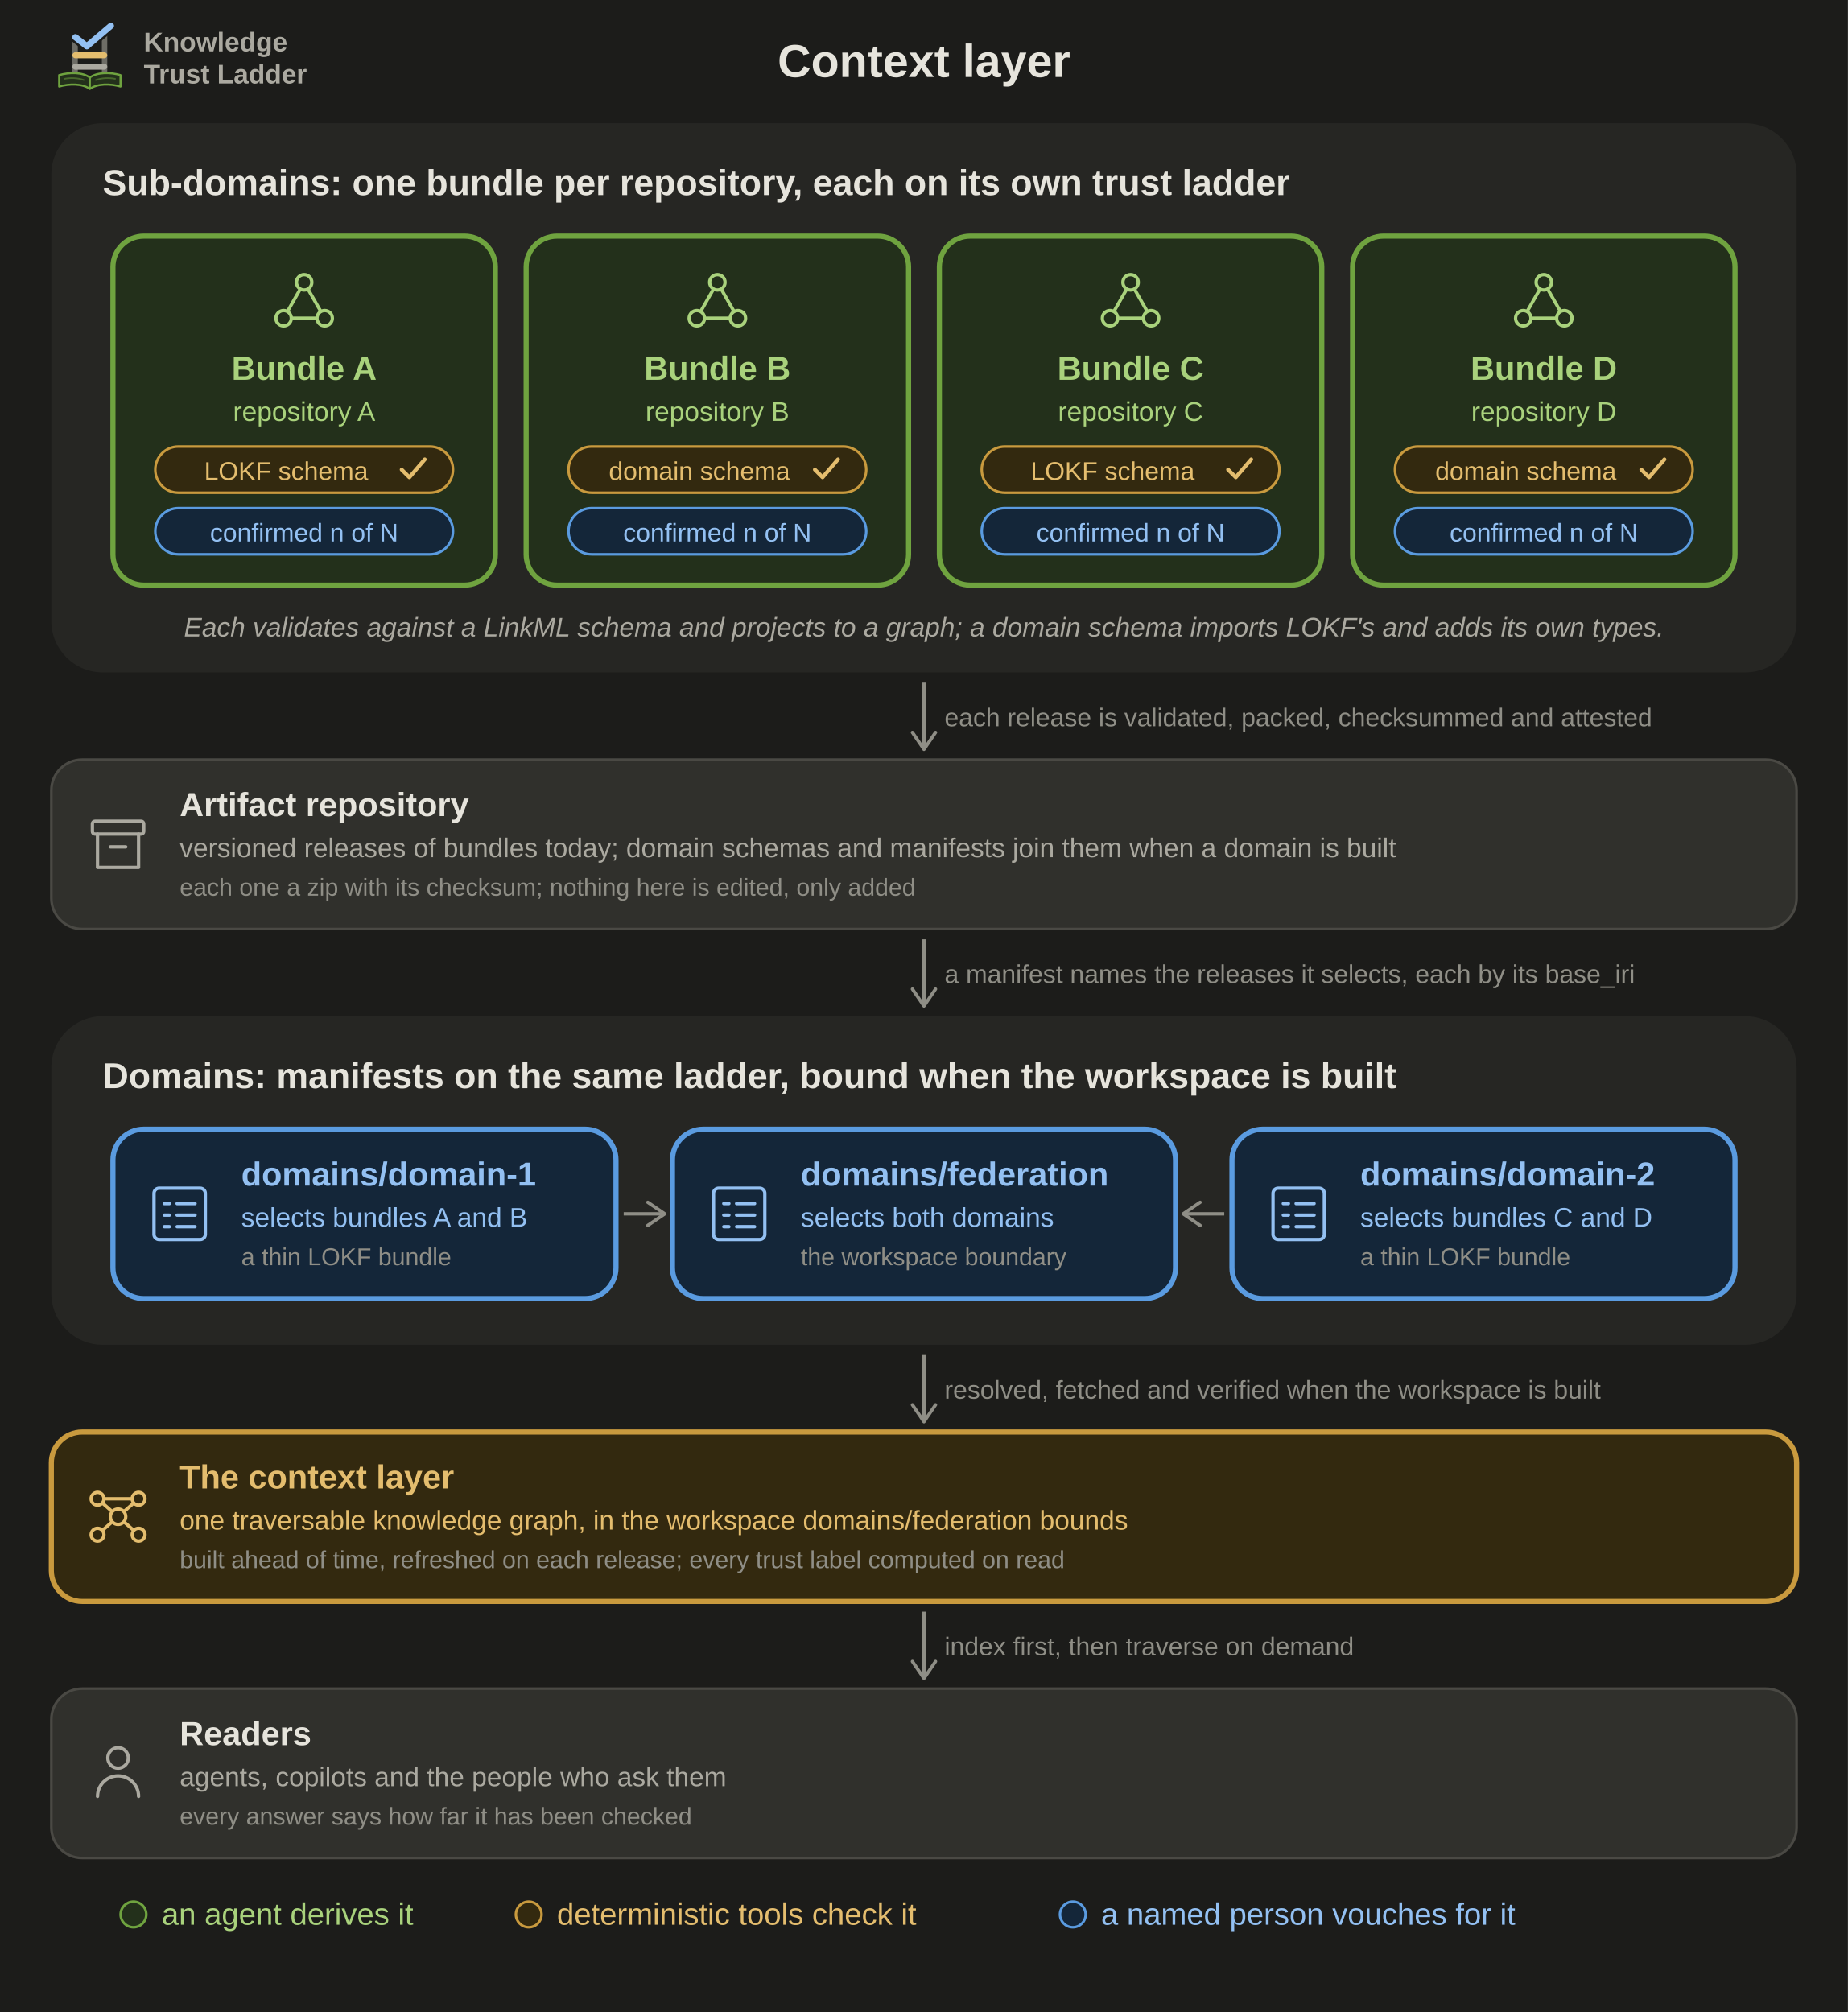
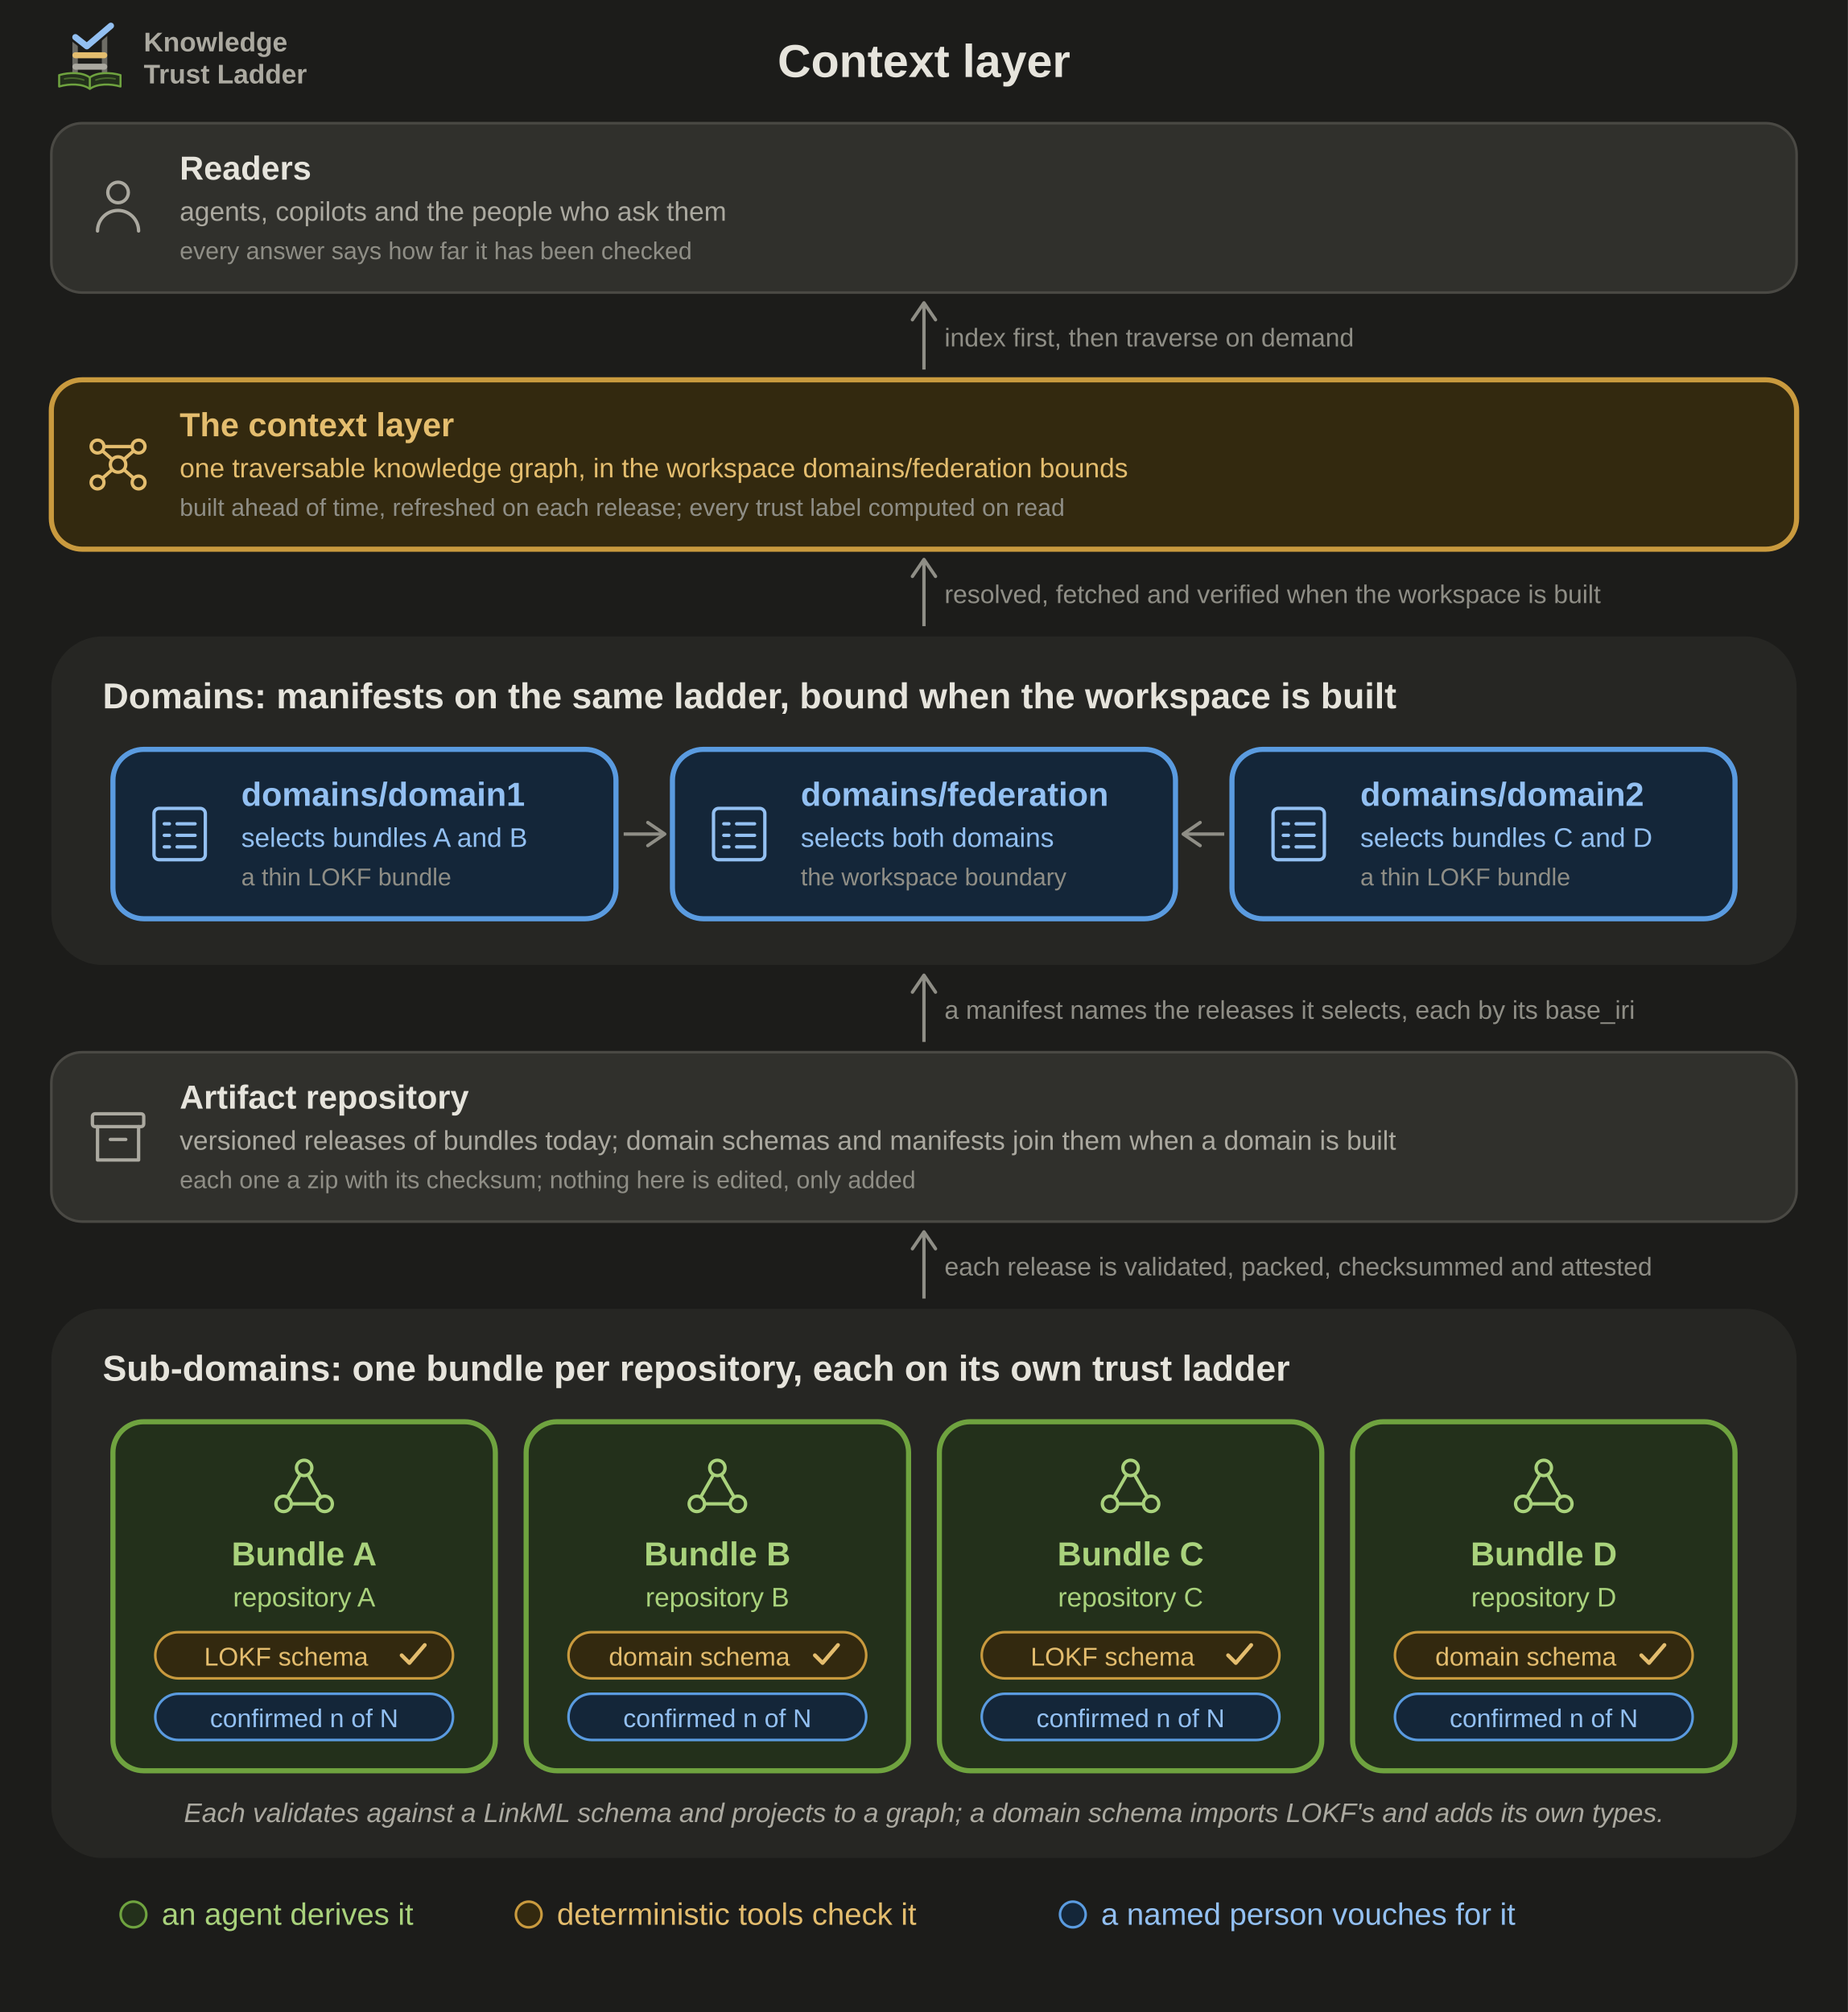
<svg xmlns="http://www.w3.org/2000/svg" width="720" height="784" viewBox="0 0 720 784" role="img" aria-labelledby="t d">
  <rect width="720" height="784" fill="#1C1C1A" />
  <g transform="translate(20,7) scale(0.46875)">
    <rect x="17.5" y="12" width="4.5" height="38" rx="2.25" fill="#6E6D66" />
    <rect x="42" y="12" width="4.5" height="38" rx="2.25" fill="#6E6D66" />
    <rect x="17.5" y="38" width="29" height="5" rx="2.5" fill="#ABA9A0" />
    <rect x="17.5" y="28.5" width="29" height="5" rx="2.5" fill="#E4BD6E" />
    <path d="M20 16 L29.5 23.5 L49.5 6.5" fill="none" stroke="#1C1C1A" stroke-width="9" stroke-linecap="round" stroke-linejoin="round" />
    <path d="M20 16 L29.5 23.5 L49.5 6.5" fill="none" stroke="#93C0F2" stroke-width="5.2" stroke-linecap="round" stroke-linejoin="round" />
    <path d="M32 49.5 C26 45 15 45 6.5 47.5 v9.5 C15 54.5 26 54.5 32 59 C38 54.5 49 54.5 57.5 57 v-9.5 C49 45 38 45 32 49.5 z" fill="#23301B" stroke="#6FA33F" stroke-width="1.7" stroke-linejoin="round" />
    <line x1="32" y1="49.5" x2="32" y2="59" stroke="#6FA33F" stroke-width="1.7" />
    <path d="M11 50.6 C16 49.6 22 49.8 27 51.6 M37 51.6 C42 49.8 48 49.6 53 50.6" fill="none" stroke="#6FA33F" stroke-opacity=".5" stroke-width="1.3" stroke-linecap="round" />
  </g>
  <text x="56" y="20" font-family="Arial, sans-serif" font-size="10.5" font-weight="700" fill="#ABA9A0">Knowledge</text>
  <text x="56" y="32.5" font-family="Arial, sans-serif" font-size="10.5" font-weight="700" fill="#ABA9A0">Trust Ladder</text>
  <text x="360.0" y="30" text-anchor="middle" font-family="Arial, sans-serif" font-size="18" font-weight="700" fill="#E6E4DC">Context layer</text>
-   <rect x="20" y="48" width="680" height="214" rx="20" fill="#262623" />
-   <text x="40" y="76" font-family="Arial, sans-serif" font-size="14" font-weight="700" fill="#E6E4DC">Sub-domains: one bundle per repository, each on its own trust ladder</text>
-   <rect x="44" y="92" width="149" height="136" rx="12" fill="#23301B" stroke="#6FA33F" stroke-width="2" />
-   <g transform="translate(118.5,118)" stroke="#A9D27C" stroke-width="1.3" fill="none" stroke-linecap="round" stroke-linejoin="round">
-     <line x1="-8" y1="6" x2="0" y2="-8" />
-     <line x1="8" y1="6" x2="0" y2="-8" />
-     <line x1="-8" y1="6" x2="8" y2="6" />
-     <circle cx="0" cy="-8" r="3" fill="#23301B" />
-     <circle cx="-8" cy="6" r="3" fill="#23301B" />
-     <circle cx="8" cy="6" r="3" fill="#23301B" />
+   <g transform="translate(0,-610)">
+     <rect x="20" y="658" width="680" height="66" rx="12" fill="#30302C" stroke="#4A4944" stroke-width="1" />
+     <g transform="translate(46,691)" stroke="#ABA9A0" stroke-width="1.3" fill="none" stroke-linecap="round" stroke-linejoin="round">
+       <circle cx="0" cy="-6" r="4" />
+       <path d="M-8 9 a8 8 0 0 1 16 0" />
+     </g>
+     <text x="70" y="680" font-family="Arial, sans-serif" font-size="13" font-weight="700" fill="#E6E4DC">Readers</text>
+     <text x="70" y="696" font-family="Arial, sans-serif" font-size="10.5" fill="#ABA9A0">agents, copilots and the people who ask them</text>
+     <text x="70" y="711" font-family="Arial, sans-serif" font-size="9.5" fill="#8F8E86">every answer says how far it has been checked</text>
  </g>
-   <text x="118.5" y="148" text-anchor="middle" font-family="Arial, sans-serif" font-size="13" font-weight="700" fill="#A9D27C">Bundle A</text>
-   <text x="118.5" y="164" text-anchor="middle" font-family="Arial, sans-serif" font-size="10.5" fill="#A9D27C">repository A</text>
-   <rect x="60.5" y="174" width="116" height="18" rx="9.0" fill="#33290F" stroke="#C99A3E" stroke-width="1" />
-   <text x="111.5" y="187" text-anchor="middle" font-family="Arial, sans-serif" font-size="10" fill="#E4BD6E">LOKF schema</text>
-   <path d="M156.5 183 l3 3 l6 -7" fill="none" stroke="#E4BD6E" stroke-width="1.5" stroke-linecap="round" stroke-linejoin="round" />
-   <rect x="60.5" y="198" width="116" height="18" rx="9.0" fill="#142639" stroke="#5A9BE0" stroke-width="1" />
-   <text x="118.5" y="211" text-anchor="middle" font-family="Arial, sans-serif" font-size="10" fill="#93C0F2">confirmed n of N</text>
-   <rect x="205" y="92" width="149" height="136" rx="12" fill="#23301B" stroke="#6FA33F" stroke-width="2" />
-   <g transform="translate(279.5,118)" stroke="#A9D27C" stroke-width="1.3" fill="none" stroke-linecap="round" stroke-linejoin="round">
-     <line x1="-8" y1="6" x2="0" y2="-8" />
-     <line x1="8" y1="6" x2="0" y2="-8" />
-     <line x1="-8" y1="6" x2="8" y2="6" />
-     <circle cx="0" cy="-8" r="3" fill="#23301B" />
-     <circle cx="-8" cy="6" r="3" fill="#23301B" />
-     <circle cx="8" cy="6" r="3" fill="#23301B" />
+   <line x1="360" y1="144" x2="360" y2="118" stroke="#8F8E86" stroke-width="1.3" />
+   <path d="M355.5 124.6 L360 118 L364.5 124.6" fill="none" stroke="#8F8E86" stroke-width="1.3" stroke-linecap="round" stroke-linejoin="round" />
+   <text x="368" y="135" font-family="Arial, sans-serif" font-size="10" fill="#8F8E86">index first, then traverse on demand</text>
+   <g transform="translate(0,-410)">
+     <rect x="20" y="558" width="680" height="66" rx="12" fill="#33290F" stroke="#C99A3E" stroke-width="2" />
+     <g transform="translate(46,591)" stroke="#E4BD6E" stroke-width="1.3" fill="none" stroke-linecap="round" stroke-linejoin="round">
+       <line x1="-8" y1="-7" x2="8" y2="7" />
+       <line x1="8" y1="-7" x2="-8" y2="7" />
+       <line x1="-8" y1="-7" x2="8" y2="-7" />
+       <circle cx="0" cy="0" r="3" fill="#33290F" />
+       <circle cx="-8" cy="-7" r="2.5" fill="#33290F" />
+       <circle cx="8" cy="-7" r="2.5" fill="#33290F" />
+       <circle cx="-8" cy="7" r="2.5" fill="#33290F" />
+       <circle cx="8" cy="7" r="2.5" fill="#33290F" />
+     </g>
+     <text x="70" y="580" font-family="Arial, sans-serif" font-size="13" font-weight="700" fill="#E4BD6E">The context layer</text>
+     <text x="70" y="596" font-family="Arial, sans-serif" font-size="10.5" fill="#E4BD6E">one traversable knowledge graph, in the workspace domains/federation bounds</text>
+     <text x="70" y="611" font-family="Arial, sans-serif" font-size="9.5" fill="#8F8E86">built ahead of time, refreshed on each release; every trust label computed on read</text>
  </g>
-   <text x="279.5" y="148" text-anchor="middle" font-family="Arial, sans-serif" font-size="13" font-weight="700" fill="#A9D27C">Bundle B</text>
-   <text x="279.5" y="164" text-anchor="middle" font-family="Arial, sans-serif" font-size="10.5" fill="#A9D27C">repository B</text>
-   <rect x="221.5" y="174" width="116" height="18" rx="9.0" fill="#33290F" stroke="#C99A3E" stroke-width="1" />
-   <text x="272.5" y="187" text-anchor="middle" font-family="Arial, sans-serif" font-size="10" fill="#E4BD6E">domain schema</text>
-   <path d="M317.5 183 l3 3 l6 -7" fill="none" stroke="#E4BD6E" stroke-width="1.5" stroke-linecap="round" stroke-linejoin="round" />
-   <rect x="221.5" y="198" width="116" height="18" rx="9.0" fill="#142639" stroke="#5A9BE0" stroke-width="1" />
-   <text x="279.5" y="211" text-anchor="middle" font-family="Arial, sans-serif" font-size="10" fill="#93C0F2">confirmed n of N</text>
-   <rect x="366" y="92" width="149" height="136" rx="12" fill="#23301B" stroke="#6FA33F" stroke-width="2" />
-   <g transform="translate(440.5,118)" stroke="#A9D27C" stroke-width="1.3" fill="none" stroke-linecap="round" stroke-linejoin="round">
-     <line x1="-8" y1="6" x2="0" y2="-8" />
-     <line x1="8" y1="6" x2="0" y2="-8" />
-     <line x1="-8" y1="6" x2="8" y2="6" />
-     <circle cx="0" cy="-8" r="3" fill="#23301B" />
-     <circle cx="-8" cy="6" r="3" fill="#23301B" />
-     <circle cx="8" cy="6" r="3" fill="#23301B" />
+   <line x1="360" y1="244" x2="360" y2="218" stroke="#8F8E86" stroke-width="1.3" />
+   <path d="M355.5 224.6 L360 218 L364.5 224.6" fill="none" stroke="#8F8E86" stroke-width="1.3" stroke-linecap="round" stroke-linejoin="round" />
+   <text x="368" y="235" font-family="Arial, sans-serif" font-size="10" fill="#8F8E86">resolved, fetched and verified when the workspace is built</text>
+   <g transform="translate(0,-148)">
+     <rect x="20" y="396" width="680" height="128" rx="20" fill="#262623" />
+     <text x="40" y="424" font-family="Arial, sans-serif" font-size="14" font-weight="700" fill="#E6E4DC">Domains: manifests on the same ladder, bound when the workspace is built</text>
+     <rect x="44" y="440" width="196" height="66" rx="12" fill="#142639" stroke="#5A9BE0" stroke-width="2" />
+     <g transform="translate(70,473)" stroke="#93C0F2" stroke-width="1.3" fill="none" stroke-linecap="round" stroke-linejoin="round">
+       <rect x="-10" y="-10" width="20" height="20" rx="2" />
+       <line x1="-6" y1="-4" x2="-4" y2="-4" />
+       <line x1="-1" y1="-4" x2="6" y2="-4" />
+       <line x1="-6" y1="0.5" x2="-4" y2="0.5" />
+       <line x1="-1" y1="0.5" x2="6" y2="0.5" />
+       <line x1="-6" y1="5" x2="-4" y2="5" />
+       <line x1="-1" y1="5" x2="6" y2="5" />
+     </g>
+     <text x="94" y="462" font-family="Arial, sans-serif" font-size="13" font-weight="700" fill="#93C0F2">domains/domain1</text>
+     <text x="94" y="478" font-family="Arial, sans-serif" font-size="10.5" fill="#93C0F2">selects bundles A and B</text>
+     <text x="94" y="493" font-family="Arial, sans-serif" font-size="9.5" fill="#8F8E86">a thin LOKF bundle</text>
+     <rect x="262" y="440" width="196" height="66" rx="12" fill="#142639" stroke="#5A9BE0" stroke-width="2" />
+     <g transform="translate(288,473)" stroke="#93C0F2" stroke-width="1.3" fill="none" stroke-linecap="round" stroke-linejoin="round">
+       <rect x="-10" y="-10" width="20" height="20" rx="2" />
+       <line x1="-6" y1="-4" x2="-4" y2="-4" />
+       <line x1="-1" y1="-4" x2="6" y2="-4" />
+       <line x1="-6" y1="0.5" x2="-4" y2="0.5" />
+       <line x1="-1" y1="0.5" x2="6" y2="0.5" />
+       <line x1="-6" y1="5" x2="-4" y2="5" />
+       <line x1="-1" y1="5" x2="6" y2="5" />
+     </g>
+     <text x="312" y="462" font-family="Arial, sans-serif" font-size="13" font-weight="700" fill="#93C0F2">domains/federation</text>
+     <text x="312" y="478" font-family="Arial, sans-serif" font-size="10.5" fill="#93C0F2">selects both domains</text>
+     <text x="312" y="493" font-family="Arial, sans-serif" font-size="9.5" fill="#8F8E86">the workspace boundary</text>
+     <rect x="480" y="440" width="196" height="66" rx="12" fill="#142639" stroke="#5A9BE0" stroke-width="2" />
+     <g transform="translate(506,473)" stroke="#93C0F2" stroke-width="1.3" fill="none" stroke-linecap="round" stroke-linejoin="round">
+       <rect x="-10" y="-10" width="20" height="20" rx="2" />
+       <line x1="-6" y1="-4" x2="-4" y2="-4" />
+       <line x1="-1" y1="-4" x2="6" y2="-4" />
+       <line x1="-6" y1="0.5" x2="-4" y2="0.5" />
+       <line x1="-1" y1="0.5" x2="6" y2="0.5" />
+       <line x1="-6" y1="5" x2="-4" y2="5" />
+       <line x1="-1" y1="5" x2="6" y2="5" />
+     </g>
+     <text x="530" y="462" font-family="Arial, sans-serif" font-size="13" font-weight="700" fill="#93C0F2">domains/domain2</text>
+     <text x="530" y="478" font-family="Arial, sans-serif" font-size="10.5" fill="#93C0F2">selects bundles C and D</text>
+     <text x="530" y="493" font-family="Arial, sans-serif" font-size="9.5" fill="#8F8E86">a thin LOKF bundle</text>
+     <line x1="243" y1="473" x2="259" y2="473" stroke="#8F8E86" stroke-width="1.3" />
+     <path d="M252.4 477.5 L259 473 L252.4 468.5" fill="none" stroke="#8F8E86" stroke-width="1.3" stroke-linecap="round" stroke-linejoin="round" />
+     <line x1="477" y1="473" x2="461" y2="473" stroke="#8F8E86" stroke-width="1.3" />
+     <path d="M467.6 477.5 L461 473 L467.6 468.5" fill="none" stroke="#8F8E86" stroke-width="1.3" stroke-linecap="round" stroke-linejoin="round" />
  </g>
-   <text x="440.5" y="148" text-anchor="middle" font-family="Arial, sans-serif" font-size="13" font-weight="700" fill="#A9D27C">Bundle C</text>
-   <text x="440.5" y="164" text-anchor="middle" font-family="Arial, sans-serif" font-size="10.5" fill="#A9D27C">repository C</text>
-   <rect x="382.5" y="174" width="116" height="18" rx="9.0" fill="#33290F" stroke="#C99A3E" stroke-width="1" />
-   <text x="433.5" y="187" text-anchor="middle" font-family="Arial, sans-serif" font-size="10" fill="#E4BD6E">LOKF schema</text>
-   <path d="M478.5 183 l3 3 l6 -7" fill="none" stroke="#E4BD6E" stroke-width="1.5" stroke-linecap="round" stroke-linejoin="round" />
-   <rect x="382.5" y="198" width="116" height="18" rx="9.0" fill="#142639" stroke="#5A9BE0" stroke-width="1" />
-   <text x="440.5" y="211" text-anchor="middle" font-family="Arial, sans-serif" font-size="10" fill="#93C0F2">confirmed n of N</text>
-   <rect x="527" y="92" width="149" height="136" rx="12" fill="#23301B" stroke="#6FA33F" stroke-width="2" />
-   <g transform="translate(601.5,118)" stroke="#A9D27C" stroke-width="1.3" fill="none" stroke-linecap="round" stroke-linejoin="round">
-     <line x1="-8" y1="6" x2="0" y2="-8" />
-     <line x1="8" y1="6" x2="0" y2="-8" />
-     <line x1="-8" y1="6" x2="8" y2="6" />
-     <circle cx="0" cy="-8" r="3" fill="#23301B" />
-     <circle cx="-8" cy="6" r="3" fill="#23301B" />
-     <circle cx="8" cy="6" r="3" fill="#23301B" />
+   <line x1="360" y1="406" x2="360" y2="380" stroke="#8F8E86" stroke-width="1.3" />
+   <path d="M355.5 386.6 L360 380 L364.5 386.6" fill="none" stroke="#8F8E86" stroke-width="1.3" stroke-linecap="round" stroke-linejoin="round" />
+   <text x="368" y="397" font-family="Arial, sans-serif" font-size="10" fill="#8F8E86">a manifest names the releases it selects, each by its base_iri</text>
+   <g transform="translate(0,114)">
+     <rect x="20" y="296" width="680" height="66" rx="12" fill="#30302C" stroke="#4A4944" stroke-width="1" />
+     <g transform="translate(46,329)" stroke="#ABA9A0" stroke-width="1.3" fill="none" stroke-linecap="round" stroke-linejoin="round">
+       <rect x="-10" y="-9" width="20" height="5" rx="1" />
+       <path d="M-8 -4 V9 H8 V-4" />
+       <line x1="-3" y1="1" x2="3" y2="1" />
+     </g>
+     <text x="70" y="318" font-family="Arial, sans-serif" font-size="13" font-weight="700" fill="#E6E4DC">Artifact repository</text>
+     <text x="70" y="334" font-family="Arial, sans-serif" font-size="10.5" fill="#ABA9A0">versioned releases of bundles today; domain schemas and manifests join them when a domain is built</text>
+     <text x="70" y="349" font-family="Arial, sans-serif" font-size="9.5" fill="#8F8E86">each one a zip with its checksum; nothing here is edited, only added</text>
  </g>
-   <text x="601.5" y="148" text-anchor="middle" font-family="Arial, sans-serif" font-size="13" font-weight="700" fill="#A9D27C">Bundle D</text>
-   <text x="601.5" y="164" text-anchor="middle" font-family="Arial, sans-serif" font-size="10.5" fill="#A9D27C">repository D</text>
-   <rect x="543.5" y="174" width="116" height="18" rx="9.0" fill="#33290F" stroke="#C99A3E" stroke-width="1" />
-   <text x="594.5" y="187" text-anchor="middle" font-family="Arial, sans-serif" font-size="10" fill="#E4BD6E">domain schema</text>
-   <path d="M639.5 183 l3 3 l6 -7" fill="none" stroke="#E4BD6E" stroke-width="1.5" stroke-linecap="round" stroke-linejoin="round" />
-   <rect x="543.5" y="198" width="116" height="18" rx="9.0" fill="#142639" stroke="#5A9BE0" stroke-width="1" />
-   <text x="601.5" y="211" text-anchor="middle" font-family="Arial, sans-serif" font-size="10" fill="#93C0F2">confirmed n of N</text>
-   <text x="360" y="248" text-anchor="middle" font-family="Arial, sans-serif" font-size="10.5" font-style="italic" fill="#ABA9A0">Each validates against a LinkML schema and projects to a graph; a domain schema imports LOKF's and adds its own types.</text>
-   <line x1="360" y1="266" x2="360" y2="292" stroke="#8F8E86" stroke-width="1.3" />
-   <path d="M355.5 285.4 L360 292 L364.5 285.4" fill="none" stroke="#8F8E86" stroke-width="1.3" stroke-linecap="round" stroke-linejoin="round" />
-   <text x="368" y="283" font-family="Arial, sans-serif" font-size="10" fill="#8F8E86">each release is validated, packed, checksummed and attested</text>
-   <rect x="20" y="296" width="680" height="66" rx="12" fill="#30302C" stroke="#4A4944" stroke-width="1" />
-   <g transform="translate(46,329)" stroke="#ABA9A0" stroke-width="1.3" fill="none" stroke-linecap="round" stroke-linejoin="round">
-     <rect x="-10" y="-9" width="20" height="5" rx="1" />
-     <path d="M-8 -4 V9 H8 V-4" />
-     <line x1="-3" y1="1" x2="3" y2="1" />
+   <line x1="360" y1="506" x2="360" y2="480" stroke="#8F8E86" stroke-width="1.3" />
+   <path d="M355.5 486.6 L360 480 L364.5 486.6" fill="none" stroke="#8F8E86" stroke-width="1.3" stroke-linecap="round" stroke-linejoin="round" />
+   <text x="368" y="497" font-family="Arial, sans-serif" font-size="10" fill="#8F8E86">each release is validated, packed, checksummed and attested</text>
+   <g transform="translate(0,462)">
+     <rect x="20" y="48" width="680" height="214" rx="20" fill="#262623" />
+     <text x="40" y="76" font-family="Arial, sans-serif" font-size="14" font-weight="700" fill="#E6E4DC">Sub-domains: one bundle per repository, each on its own trust ladder</text>
+     <rect x="44" y="92" width="149" height="136" rx="12" fill="#23301B" stroke="#6FA33F" stroke-width="2" />
+     <g transform="translate(118.5,118)" stroke="#A9D27C" stroke-width="1.3" fill="none" stroke-linecap="round" stroke-linejoin="round">
+       <line x1="-8" y1="6" x2="0" y2="-8" />
+       <line x1="8" y1="6" x2="0" y2="-8" />
+       <line x1="-8" y1="6" x2="8" y2="6" />
+       <circle cx="0" cy="-8" r="3" fill="#23301B" />
+       <circle cx="-8" cy="6" r="3" fill="#23301B" />
+       <circle cx="8" cy="6" r="3" fill="#23301B" />
+     </g>
+     <text x="118.5" y="148" text-anchor="middle" font-family="Arial, sans-serif" font-size="13" font-weight="700" fill="#A9D27C">Bundle A</text>
+     <text x="118.5" y="164" text-anchor="middle" font-family="Arial, sans-serif" font-size="10.5" fill="#A9D27C">repository A</text>
+     <rect x="60.5" y="174" width="116" height="18" rx="9.0" fill="#33290F" stroke="#C99A3E" stroke-width="1" />
+     <text x="111.5" y="187" text-anchor="middle" font-family="Arial, sans-serif" font-size="10" fill="#E4BD6E">LOKF schema</text>
+     <path d="M156.5 183 l3 3 l6 -7" fill="none" stroke="#E4BD6E" stroke-width="1.5" stroke-linecap="round" stroke-linejoin="round" />
+     <rect x="60.5" y="198" width="116" height="18" rx="9.0" fill="#142639" stroke="#5A9BE0" stroke-width="1" />
+     <text x="118.5" y="211" text-anchor="middle" font-family="Arial, sans-serif" font-size="10" fill="#93C0F2">confirmed n of N</text>
+     <rect x="205" y="92" width="149" height="136" rx="12" fill="#23301B" stroke="#6FA33F" stroke-width="2" />
+     <g transform="translate(279.5,118)" stroke="#A9D27C" stroke-width="1.3" fill="none" stroke-linecap="round" stroke-linejoin="round">
+       <line x1="-8" y1="6" x2="0" y2="-8" />
+       <line x1="8" y1="6" x2="0" y2="-8" />
+       <line x1="-8" y1="6" x2="8" y2="6" />
+       <circle cx="0" cy="-8" r="3" fill="#23301B" />
+       <circle cx="-8" cy="6" r="3" fill="#23301B" />
+       <circle cx="8" cy="6" r="3" fill="#23301B" />
+     </g>
+     <text x="279.5" y="148" text-anchor="middle" font-family="Arial, sans-serif" font-size="13" font-weight="700" fill="#A9D27C">Bundle B</text>
+     <text x="279.5" y="164" text-anchor="middle" font-family="Arial, sans-serif" font-size="10.5" fill="#A9D27C">repository B</text>
+     <rect x="221.5" y="174" width="116" height="18" rx="9.0" fill="#33290F" stroke="#C99A3E" stroke-width="1" />
+     <text x="272.5" y="187" text-anchor="middle" font-family="Arial, sans-serif" font-size="10" fill="#E4BD6E">domain schema</text>
+     <path d="M317.5 183 l3 3 l6 -7" fill="none" stroke="#E4BD6E" stroke-width="1.5" stroke-linecap="round" stroke-linejoin="round" />
+     <rect x="221.5" y="198" width="116" height="18" rx="9.0" fill="#142639" stroke="#5A9BE0" stroke-width="1" />
+     <text x="279.5" y="211" text-anchor="middle" font-family="Arial, sans-serif" font-size="10" fill="#93C0F2">confirmed n of N</text>
+     <rect x="366" y="92" width="149" height="136" rx="12" fill="#23301B" stroke="#6FA33F" stroke-width="2" />
+     <g transform="translate(440.5,118)" stroke="#A9D27C" stroke-width="1.3" fill="none" stroke-linecap="round" stroke-linejoin="round">
+       <line x1="-8" y1="6" x2="0" y2="-8" />
+       <line x1="8" y1="6" x2="0" y2="-8" />
+       <line x1="-8" y1="6" x2="8" y2="6" />
+       <circle cx="0" cy="-8" r="3" fill="#23301B" />
+       <circle cx="-8" cy="6" r="3" fill="#23301B" />
+       <circle cx="8" cy="6" r="3" fill="#23301B" />
+     </g>
+     <text x="440.5" y="148" text-anchor="middle" font-family="Arial, sans-serif" font-size="13" font-weight="700" fill="#A9D27C">Bundle C</text>
+     <text x="440.5" y="164" text-anchor="middle" font-family="Arial, sans-serif" font-size="10.5" fill="#A9D27C">repository C</text>
+     <rect x="382.5" y="174" width="116" height="18" rx="9.0" fill="#33290F" stroke="#C99A3E" stroke-width="1" />
+     <text x="433.5" y="187" text-anchor="middle" font-family="Arial, sans-serif" font-size="10" fill="#E4BD6E">LOKF schema</text>
+     <path d="M478.5 183 l3 3 l6 -7" fill="none" stroke="#E4BD6E" stroke-width="1.5" stroke-linecap="round" stroke-linejoin="round" />
+     <rect x="382.5" y="198" width="116" height="18" rx="9.0" fill="#142639" stroke="#5A9BE0" stroke-width="1" />
+     <text x="440.5" y="211" text-anchor="middle" font-family="Arial, sans-serif" font-size="10" fill="#93C0F2">confirmed n of N</text>
+     <rect x="527" y="92" width="149" height="136" rx="12" fill="#23301B" stroke="#6FA33F" stroke-width="2" />
+     <g transform="translate(601.5,118)" stroke="#A9D27C" stroke-width="1.3" fill="none" stroke-linecap="round" stroke-linejoin="round">
+       <line x1="-8" y1="6" x2="0" y2="-8" />
+       <line x1="8" y1="6" x2="0" y2="-8" />
+       <line x1="-8" y1="6" x2="8" y2="6" />
+       <circle cx="0" cy="-8" r="3" fill="#23301B" />
+       <circle cx="-8" cy="6" r="3" fill="#23301B" />
+       <circle cx="8" cy="6" r="3" fill="#23301B" />
+     </g>
+     <text x="601.5" y="148" text-anchor="middle" font-family="Arial, sans-serif" font-size="13" font-weight="700" fill="#A9D27C">Bundle D</text>
+     <text x="601.5" y="164" text-anchor="middle" font-family="Arial, sans-serif" font-size="10.5" fill="#A9D27C">repository D</text>
+     <rect x="543.5" y="174" width="116" height="18" rx="9.0" fill="#33290F" stroke="#C99A3E" stroke-width="1" />
+     <text x="594.5" y="187" text-anchor="middle" font-family="Arial, sans-serif" font-size="10" fill="#E4BD6E">domain schema</text>
+     <path d="M639.5 183 l3 3 l6 -7" fill="none" stroke="#E4BD6E" stroke-width="1.5" stroke-linecap="round" stroke-linejoin="round" />
+     <rect x="543.5" y="198" width="116" height="18" rx="9.0" fill="#142639" stroke="#5A9BE0" stroke-width="1" />
+     <text x="601.5" y="211" text-anchor="middle" font-family="Arial, sans-serif" font-size="10" fill="#93C0F2">confirmed n of N</text>
+     <text x="360" y="248" text-anchor="middle" font-family="Arial, sans-serif" font-size="10.5" font-style="italic" fill="#ABA9A0">Each validates against a LinkML schema and projects to a graph; a domain schema imports LOKF's and adds its own types.</text>
  </g>
-   <text x="70" y="318" font-family="Arial, sans-serif" font-size="13" font-weight="700" fill="#E6E4DC">Artifact repository</text>
-   <text x="70" y="334" font-family="Arial, sans-serif" font-size="10.5" fill="#ABA9A0">versioned releases of bundles today; domain schemas and manifests join them when a domain is built</text>
-   <text x="70" y="349" font-family="Arial, sans-serif" font-size="9.5" fill="#8F8E86">each one a zip with its checksum; nothing here is edited, only added</text>
-   <line x1="360" y1="366" x2="360" y2="392" stroke="#8F8E86" stroke-width="1.3" />
-   <path d="M355.5 385.4 L360 392 L364.5 385.4" fill="none" stroke="#8F8E86" stroke-width="1.3" stroke-linecap="round" stroke-linejoin="round" />
-   <text x="368" y="383" font-family="Arial, sans-serif" font-size="10" fill="#8F8E86">a manifest names the releases it selects, each by its base_iri</text>
-   <rect x="20" y="396" width="680" height="128" rx="20" fill="#262623" />
-   <text x="40" y="424" font-family="Arial, sans-serif" font-size="14" font-weight="700" fill="#E6E4DC">Domains: manifests on the same ladder, bound when the workspace is built</text>
-   <rect x="44" y="440" width="196" height="66" rx="12" fill="#142639" stroke="#5A9BE0" stroke-width="2" />
-   <g transform="translate(70,473)" stroke="#93C0F2" stroke-width="1.3" fill="none" stroke-linecap="round" stroke-linejoin="round">
-     <rect x="-10" y="-10" width="20" height="20" rx="2" />
-     <line x1="-6" y1="-4" x2="-4" y2="-4" />
-     <line x1="-1" y1="-4" x2="6" y2="-4" />
-     <line x1="-6" y1="0.5" x2="-4" y2="0.5" />
-     <line x1="-1" y1="0.5" x2="6" y2="0.5" />
-     <line x1="-6" y1="5" x2="-4" y2="5" />
-     <line x1="-1" y1="5" x2="6" y2="5" />
-   </g>
-   <text x="94" y="462" font-family="Arial, sans-serif" font-size="13" font-weight="700" fill="#93C0F2">domains/domain-1</text>
-   <text x="94" y="478" font-family="Arial, sans-serif" font-size="10.5" fill="#93C0F2">selects bundles A and B</text>
-   <text x="94" y="493" font-family="Arial, sans-serif" font-size="9.5" fill="#8F8E86">a thin LOKF bundle</text>
-   <rect x="262" y="440" width="196" height="66" rx="12" fill="#142639" stroke="#5A9BE0" stroke-width="2" />
-   <g transform="translate(288,473)" stroke="#93C0F2" stroke-width="1.3" fill="none" stroke-linecap="round" stroke-linejoin="round">
-     <rect x="-10" y="-10" width="20" height="20" rx="2" />
-     <line x1="-6" y1="-4" x2="-4" y2="-4" />
-     <line x1="-1" y1="-4" x2="6" y2="-4" />
-     <line x1="-6" y1="0.5" x2="-4" y2="0.5" />
-     <line x1="-1" y1="0.5" x2="6" y2="0.5" />
-     <line x1="-6" y1="5" x2="-4" y2="5" />
-     <line x1="-1" y1="5" x2="6" y2="5" />
-   </g>
-   <text x="312" y="462" font-family="Arial, sans-serif" font-size="13" font-weight="700" fill="#93C0F2">domains/federation</text>
-   <text x="312" y="478" font-family="Arial, sans-serif" font-size="10.5" fill="#93C0F2">selects both domains</text>
-   <text x="312" y="493" font-family="Arial, sans-serif" font-size="9.5" fill="#8F8E86">the workspace boundary</text>
-   <rect x="480" y="440" width="196" height="66" rx="12" fill="#142639" stroke="#5A9BE0" stroke-width="2" />
-   <g transform="translate(506,473)" stroke="#93C0F2" stroke-width="1.3" fill="none" stroke-linecap="round" stroke-linejoin="round">
-     <rect x="-10" y="-10" width="20" height="20" rx="2" />
-     <line x1="-6" y1="-4" x2="-4" y2="-4" />
-     <line x1="-1" y1="-4" x2="6" y2="-4" />
-     <line x1="-6" y1="0.5" x2="-4" y2="0.5" />
-     <line x1="-1" y1="0.5" x2="6" y2="0.5" />
-     <line x1="-6" y1="5" x2="-4" y2="5" />
-     <line x1="-1" y1="5" x2="6" y2="5" />
-   </g>
-   <text x="530" y="462" font-family="Arial, sans-serif" font-size="13" font-weight="700" fill="#93C0F2">domains/domain-2</text>
-   <text x="530" y="478" font-family="Arial, sans-serif" font-size="10.5" fill="#93C0F2">selects bundles C and D</text>
-   <text x="530" y="493" font-family="Arial, sans-serif" font-size="9.5" fill="#8F8E86">a thin LOKF bundle</text>
-   <line x1="243" y1="473" x2="259" y2="473" stroke="#8F8E86" stroke-width="1.3" />
-   <path d="M252.4 477.5 L259 473 L252.4 468.5" fill="none" stroke="#8F8E86" stroke-width="1.3" stroke-linecap="round" stroke-linejoin="round" />
-   <line x1="477" y1="473" x2="461" y2="473" stroke="#8F8E86" stroke-width="1.3" />
-   <path d="M467.6 477.5 L461 473 L467.6 468.5" fill="none" stroke="#8F8E86" stroke-width="1.3" stroke-linecap="round" stroke-linejoin="round" />
-   <line x1="360" y1="528" x2="360" y2="554" stroke="#8F8E86" stroke-width="1.3" />
-   <path d="M355.5 547.4 L360 554 L364.5 547.4" fill="none" stroke="#8F8E86" stroke-width="1.3" stroke-linecap="round" stroke-linejoin="round" />
-   <text x="368" y="545" font-family="Arial, sans-serif" font-size="10" fill="#8F8E86">resolved, fetched and verified when the workspace is built</text>
-   <rect x="20" y="558" width="680" height="66" rx="12" fill="#33290F" stroke="#C99A3E" stroke-width="2" />
-   <g transform="translate(46,591)" stroke="#E4BD6E" stroke-width="1.3" fill="none" stroke-linecap="round" stroke-linejoin="round">
-     <line x1="-8" y1="-7" x2="8" y2="7" />
-     <line x1="8" y1="-7" x2="-8" y2="7" />
-     <line x1="-8" y1="-7" x2="8" y2="-7" />
-     <circle cx="0" cy="0" r="3" fill="#33290F" />
-     <circle cx="-8" cy="-7" r="2.5" fill="#33290F" />
-     <circle cx="8" cy="-7" r="2.5" fill="#33290F" />
-     <circle cx="-8" cy="7" r="2.5" fill="#33290F" />
-     <circle cx="8" cy="7" r="2.5" fill="#33290F" />
-   </g>
-   <text x="70" y="580" font-family="Arial, sans-serif" font-size="13" font-weight="700" fill="#E4BD6E">The context layer</text>
-   <text x="70" y="596" font-family="Arial, sans-serif" font-size="10.5" fill="#E4BD6E">one traversable knowledge graph, in the workspace domains/federation bounds</text>
-   <text x="70" y="611" font-family="Arial, sans-serif" font-size="9.5" fill="#8F8E86">built ahead of time, refreshed on each release; every trust label computed on read</text>
-   <line x1="360" y1="628" x2="360" y2="654" stroke="#8F8E86" stroke-width="1.3" />
-   <path d="M355.5 647.4 L360 654 L364.5 647.4" fill="none" stroke="#8F8E86" stroke-width="1.3" stroke-linecap="round" stroke-linejoin="round" />
-   <text x="368" y="645" font-family="Arial, sans-serif" font-size="10" fill="#8F8E86">index first, then traverse on demand</text>
-   <rect x="20" y="658" width="680" height="66" rx="12" fill="#30302C" stroke="#4A4944" stroke-width="1" />
-   <g transform="translate(46,691)" stroke="#ABA9A0" stroke-width="1.3" fill="none" stroke-linecap="round" stroke-linejoin="round">
-     <circle cx="0" cy="-6" r="4" />
-     <path d="M-8 9 a8 8 0 0 1 16 0" />
-   </g>
-   <text x="70" y="680" font-family="Arial, sans-serif" font-size="13" font-weight="700" fill="#E6E4DC">Readers</text>
-   <text x="70" y="696" font-family="Arial, sans-serif" font-size="10.5" fill="#ABA9A0">agents, copilots and the people who ask them</text>
-   <text x="70" y="711" font-family="Arial, sans-serif" font-size="9.5" fill="#8F8E86">every answer says how far it has been checked</text>
  <circle cx="52" cy="746" r="5" fill="#23301B" stroke="#6FA33F" stroke-width="1" />
  <text x="63" y="750" font-family="Arial, sans-serif" font-size="12" fill="#A9D27C">an agent derives it</text>
  <circle cx="206" cy="746" r="5" fill="#33290F" stroke="#C99A3E" stroke-width="1" />
  <text x="217" y="750" font-family="Arial, sans-serif" font-size="12" fill="#E4BD6E">deterministic tools check it</text>
  <circle cx="418" cy="746" r="5" fill="#142639" stroke="#5A9BE0" stroke-width="1" />
  <text x="429" y="750" font-family="Arial, sans-serif" font-size="12" fill="#93C0F2">a named person vouches for it</text>
</svg>
